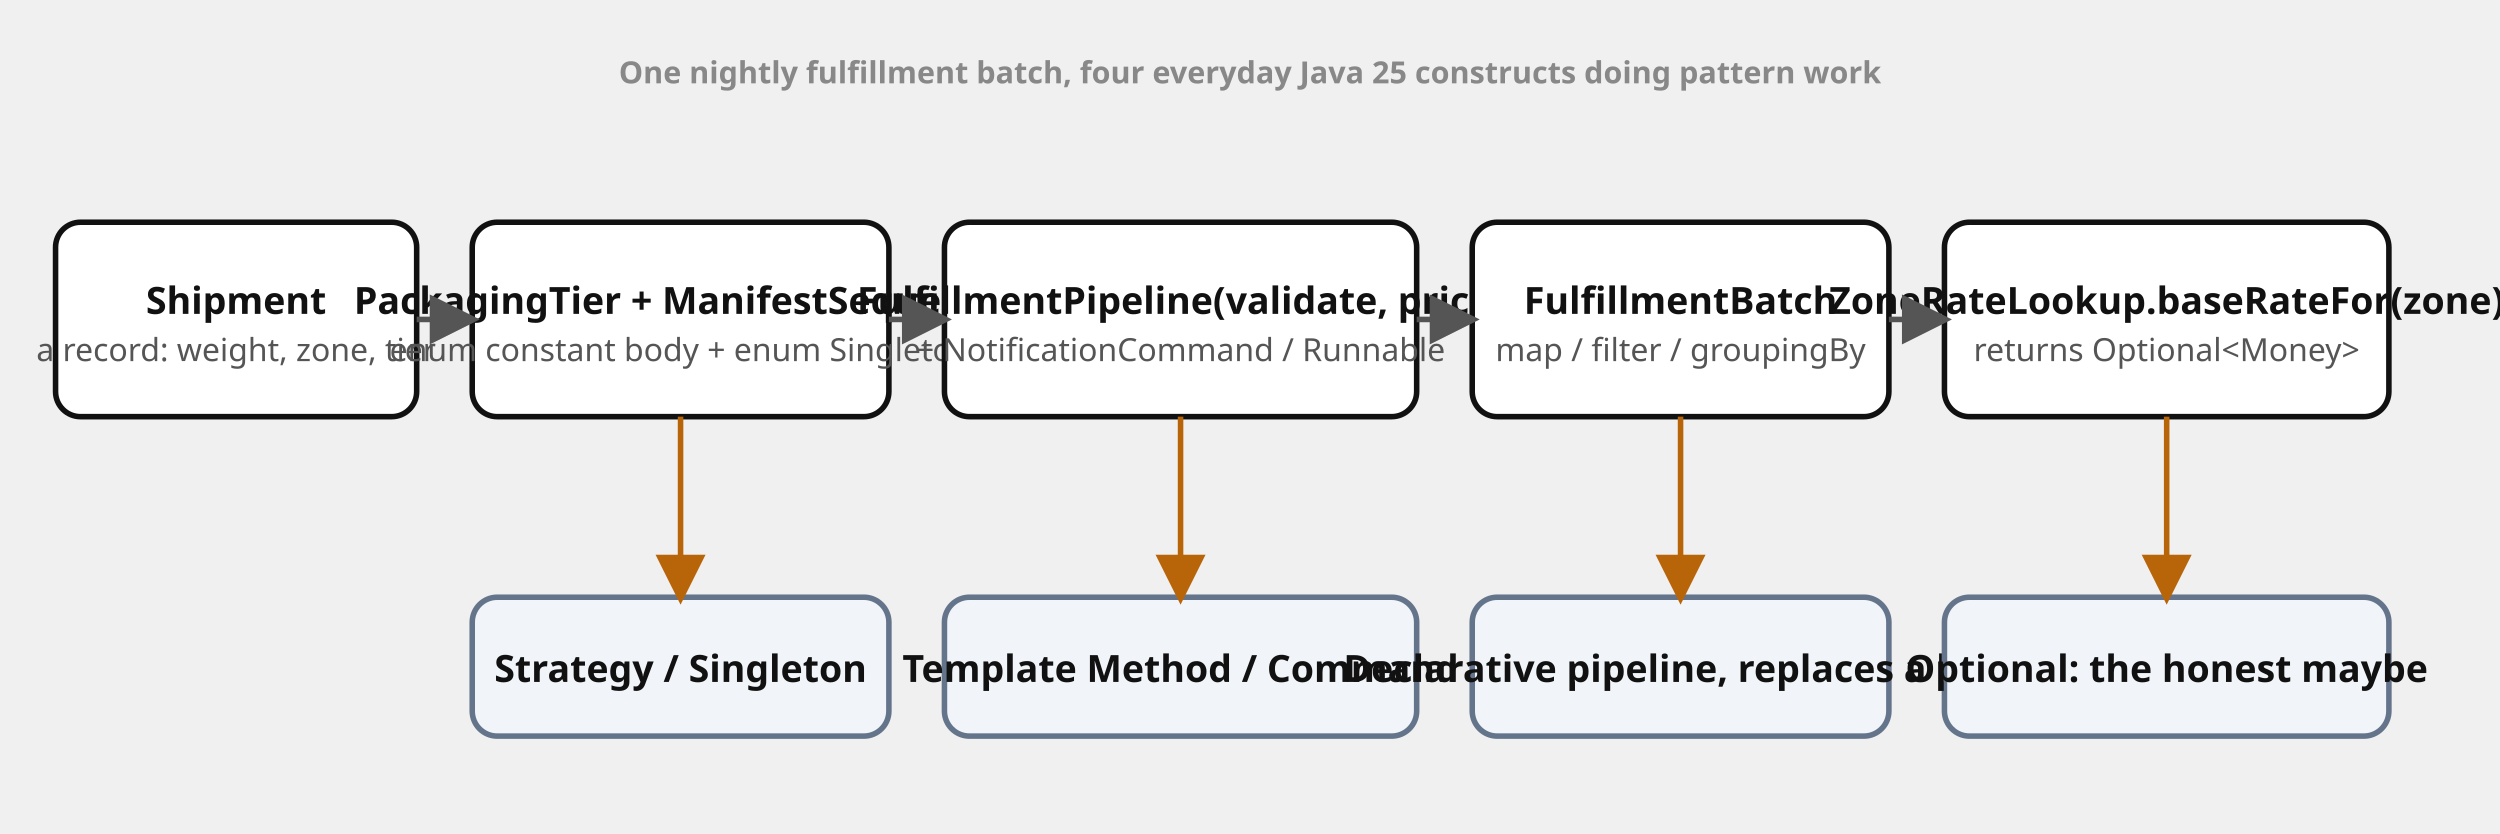
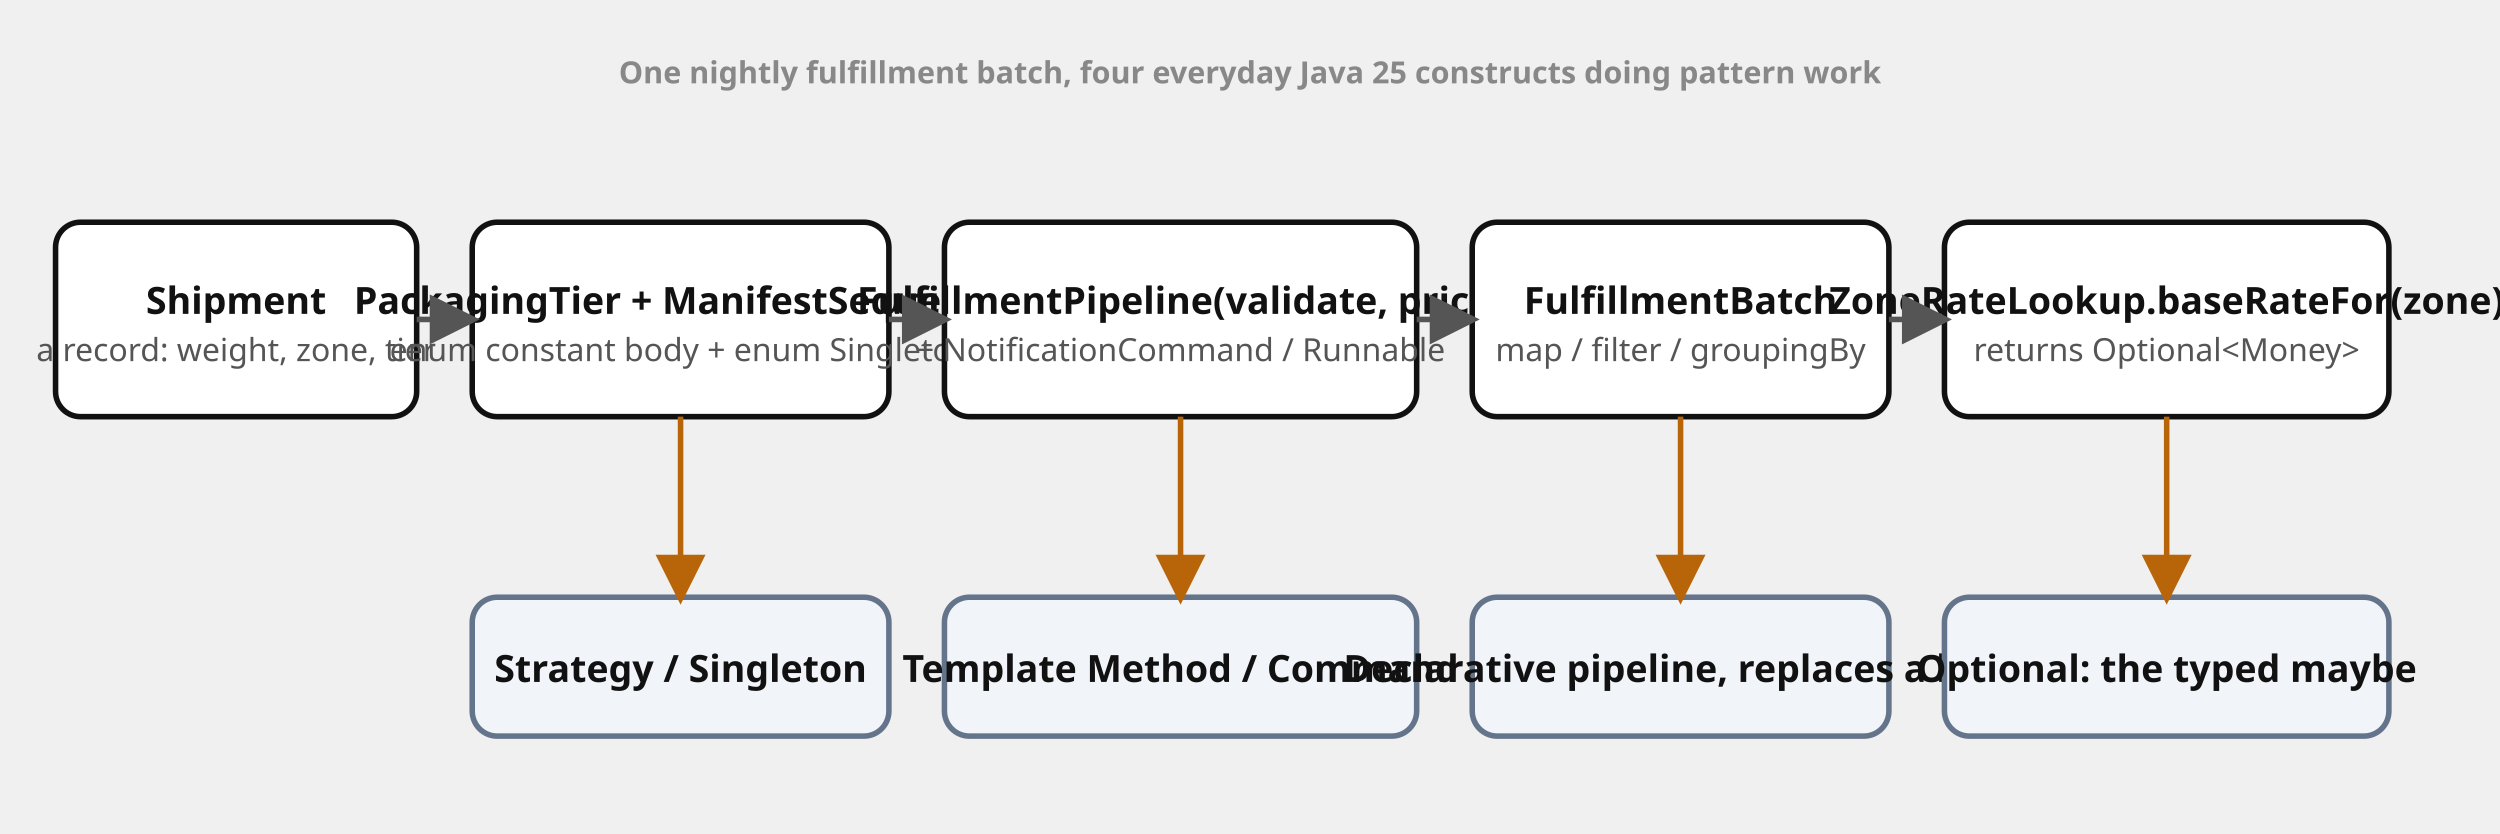
<svg xmlns="http://www.w3.org/2000/svg" viewBox="0 0 900 300" font-family="'Red Hat Text', system-ui, sans-serif" role="img">
  <defs>
    <marker id="a" viewBox="0 0 10 10" refX="8.5" refY="5" markerWidth="9" markerHeight="9" orient="auto-start-reverse">
      <path d="M0,0 L10,5 L0,10 z" fill="#555" />
    </marker>
    <marker id="am" viewBox="0 0 10 10" refX="8.5" refY="5" markerWidth="9" markerHeight="9" orient="auto-start-reverse">
      <path d="M0,0 L10,5 L0,10 z" fill="#b8650a" />
    </marker>
  </defs>
  <rect x="20" y="80" width="130" height="70" rx="9" fill="#ffffff" stroke="#111111" stroke-width="2" />
  <text x="85.0" y="113.0" font-size="13.5" font-weight="700" fill="#111111" text-anchor="middle">Shipment</text>
  <text x="85.0" y="130.0" font-size="11.5" fill="#555555" text-anchor="middle">a record: weight, zone, tier</text>
  <rect x="170" y="80" width="150" height="70" rx="9" fill="#ffffff" stroke="#111111" stroke-width="2" />
  <text x="245.0" y="113.0" font-size="13.5" font-weight="700" fill="#111111" text-anchor="middle">PackagingTier + ManifestSequence</text>
  <text x="245.0" y="130.0" font-size="11.5" fill="#555555" text-anchor="middle">enum constant body + enum Singleton</text>
  <rect x="340" y="80" width="170" height="70" rx="9" fill="#ffffff" stroke="#111111" stroke-width="2" />
  <text x="425.0" y="113.0" font-size="13.5" font-weight="700" fill="#111111" text-anchor="middle">FulfillmentPipeline(validate, price)</text>
  <text x="425.0" y="130.0" font-size="11.5" fill="#555555" text-anchor="middle">+ NotificationCommand / Runnable</text>
  <rect x="530" y="80" width="150" height="70" rx="9" fill="#ffffff" stroke="#111111" stroke-width="2" />
  <text x="605.0" y="113.0" font-size="13.5" font-weight="700" fill="#111111" text-anchor="middle">FulfillmentBatch</text>
  <text x="605.0" y="130.0" font-size="11.5" fill="#555555" text-anchor="middle">map / filter / groupingBy</text>
  <rect x="700" y="80" width="160" height="70" rx="9" fill="#ffffff" stroke="#111111" stroke-width="2" />
  <text x="780.0" y="113.0" font-size="13.5" font-weight="700" fill="#111111" text-anchor="middle">ZoneRateLookup.baseRateFor(zone)</text>
  <text x="780.0" y="130.0" font-size="11.5" fill="#555555" text-anchor="middle">returns Optional&lt;Money&gt;</text>
  <rect x="170" y="215" width="150" height="50" rx="9" fill="#f1f5f9" stroke="#64748b" stroke-width="2" />
  <text x="245.0" y="245.5" font-size="13.5" font-weight="700" fill="#111111" text-anchor="middle">Strategy / Singleton</text>
  <rect x="340" y="215" width="170" height="50" rx="9" fill="#f1f5f9" stroke="#64748b" stroke-width="2" />
  <text x="425.0" y="245.5" font-size="13.5" font-weight="700" fill="#111111" text-anchor="middle">Template Method / Command</text>
  <rect x="530" y="215" width="150" height="50" rx="9" fill="#f1f5f9" stroke="#64748b" stroke-width="2" />
  <text x="605.0" y="245.5" font-size="13.5" font-weight="700" fill="#111111" text-anchor="middle">Declarative pipeline, replaces a loop</text>
  <rect x="700" y="215" width="160" height="50" rx="9" fill="#f1f5f9" stroke="#64748b" stroke-width="2" />
-   <text x="780.0" y="245.5" font-size="13.5" font-weight="700" fill="#111111" text-anchor="middle">Optional: the honest maybe</text>
+   <text x="780.0" y="245.5" font-size="13.5" font-weight="700" fill="#111111" text-anchor="middle">Optional: the typed maybe</text>
  <path d="M150,115 L170,115" fill="none" stroke="#555" stroke-width="2" marker-end="url(#a)" />
  <path d="M320,115 L340,115" fill="none" stroke="#555" stroke-width="2" marker-end="url(#a)" />
  <path d="M510,115 L530,115" fill="none" stroke="#555" stroke-width="2" marker-end="url(#a)" />
  <path d="M680,115 L700,115" fill="none" stroke="#555" stroke-width="2" marker-end="url(#a)" />
  <path d="M245,150 L245,215" fill="none" stroke="#b8650a" stroke-width="2" marker-end="url(#am)" />
  <path d="M425,150 L425,215" fill="none" stroke="#b8650a" stroke-width="2" marker-end="url(#am)" />
  <path d="M605,150 L605,215" fill="none" stroke="#b8650a" stroke-width="2" marker-end="url(#am)" />
  <path d="M780,150 L780,215" fill="none" stroke="#b8650a" stroke-width="2" marker-end="url(#am)" />
  <text x="450" y="30" font-size="11" fill="#888" text-anchor="middle" font-weight="700">One nightly fulfillment batch, four everyday Java 25 constructs doing pattern work</text>
</svg>
